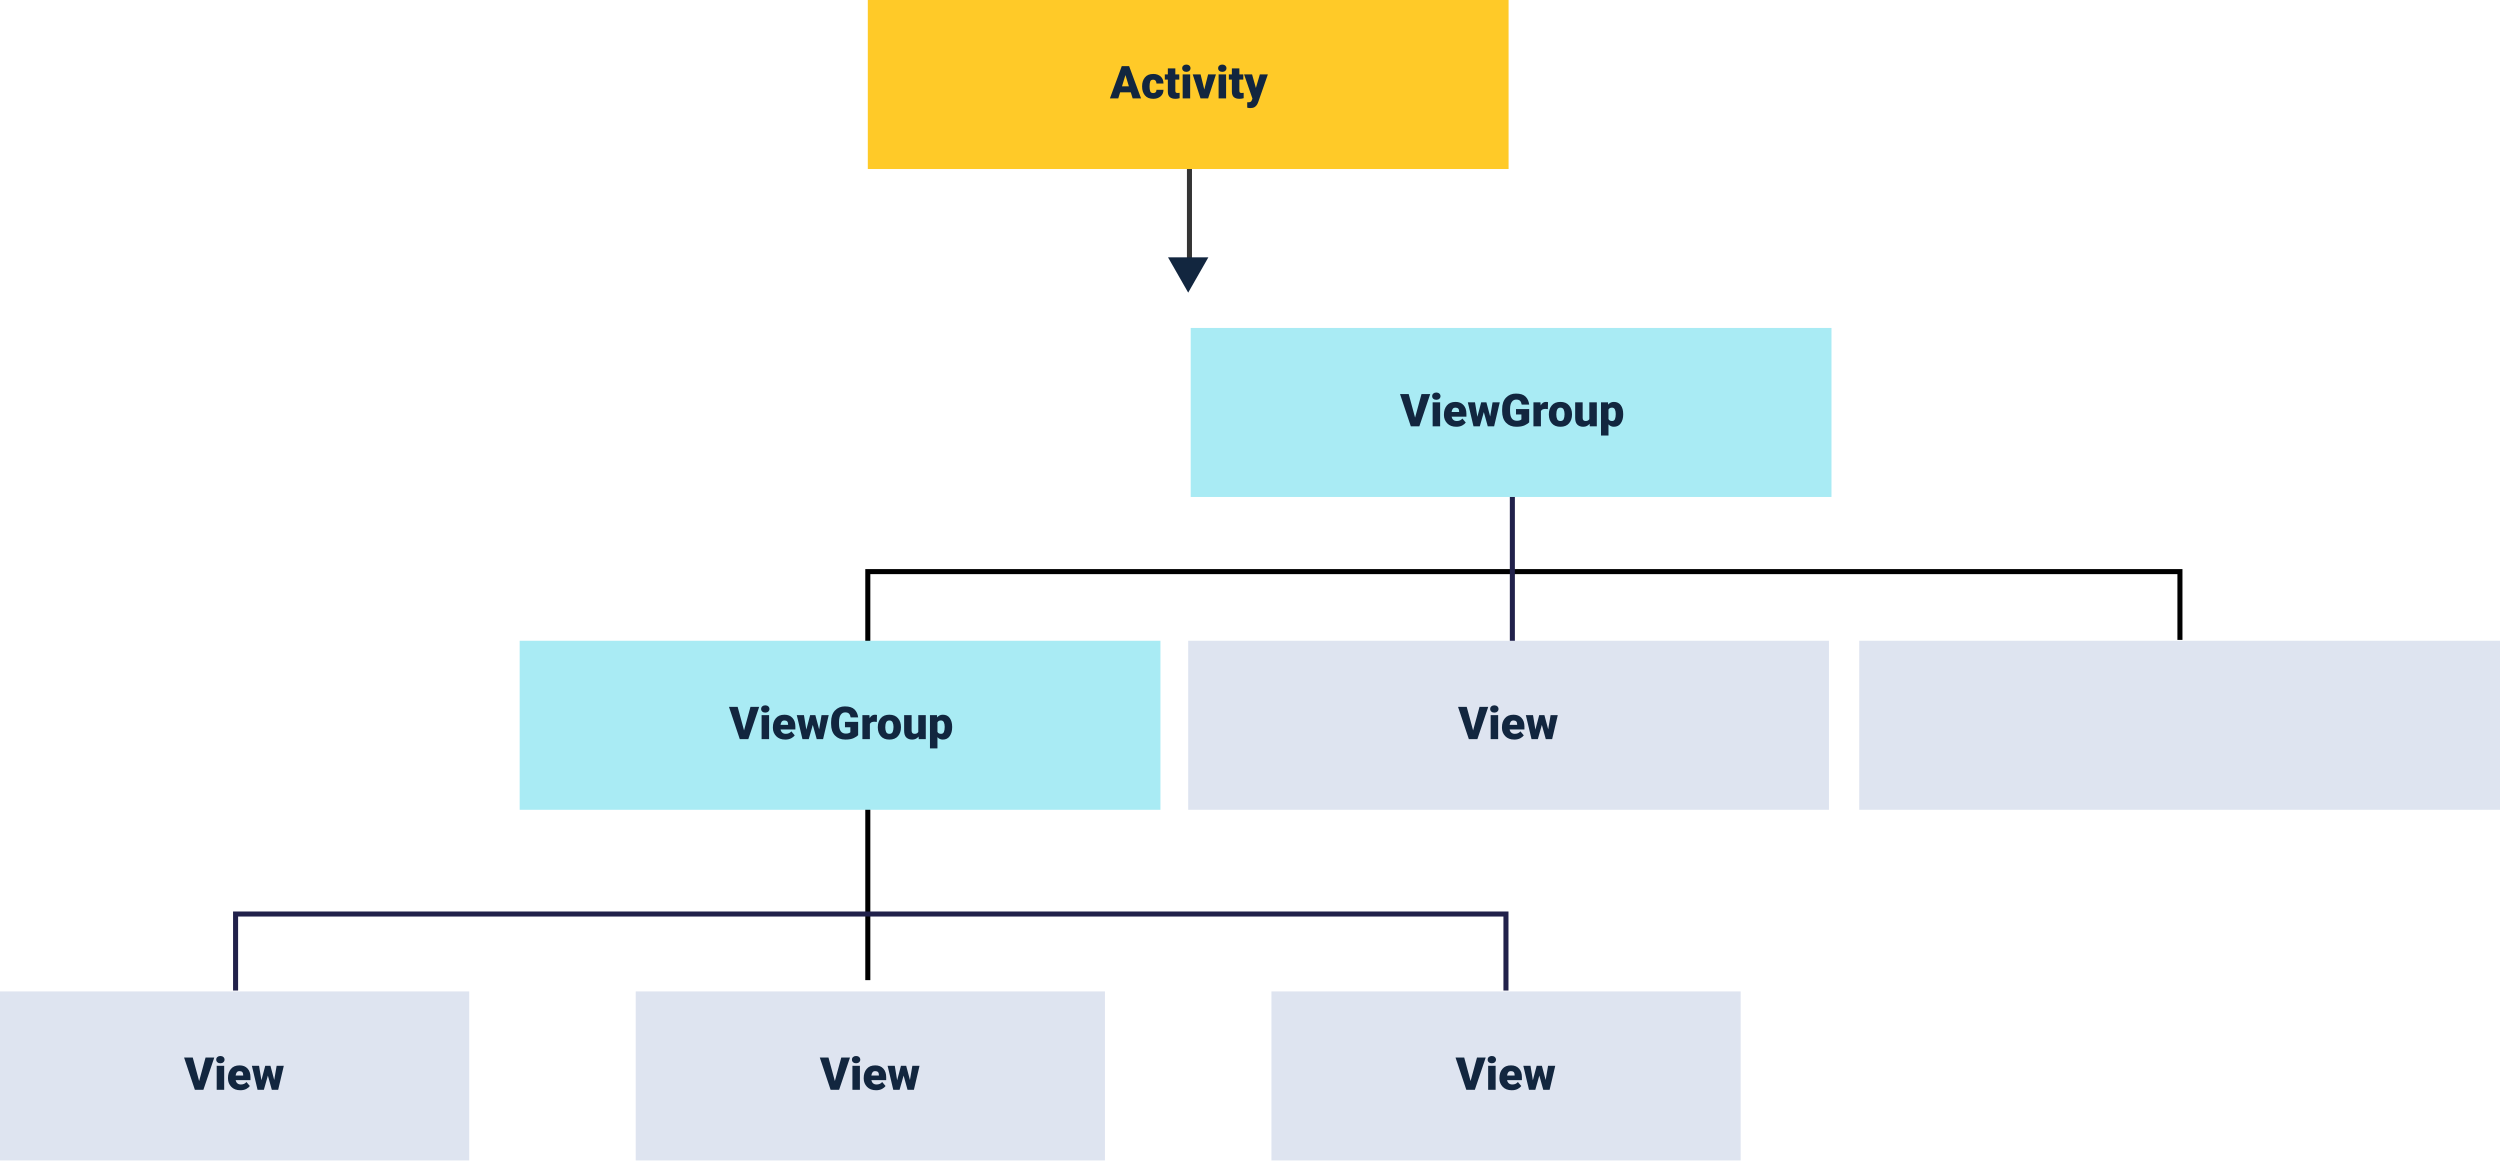
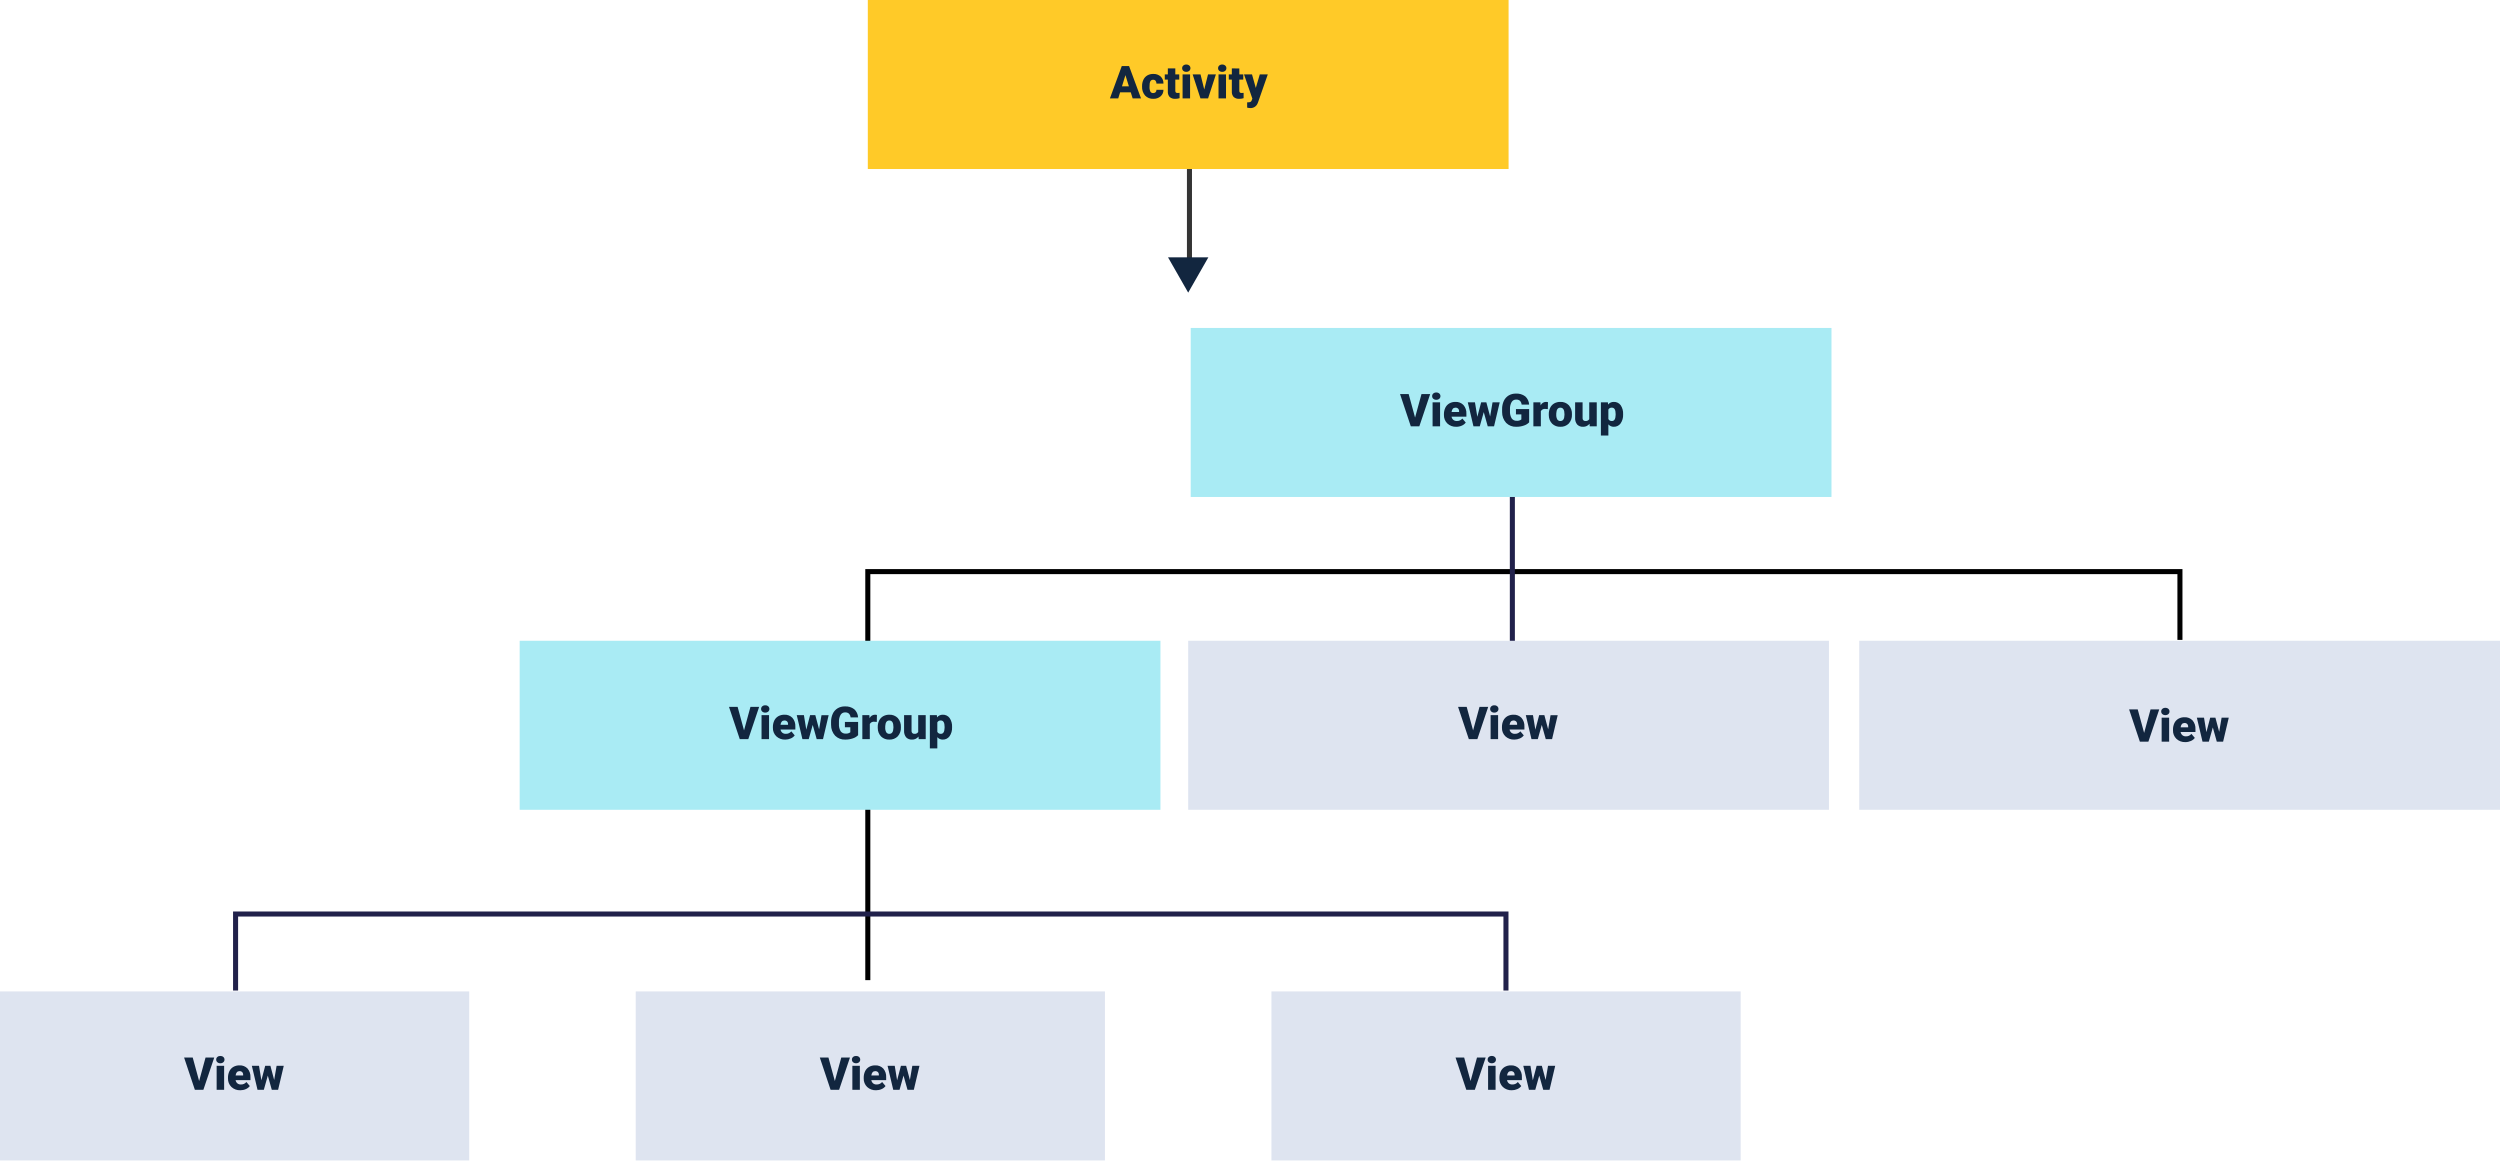
<svg xmlns="http://www.w3.org/2000/svg" width="991" height="460" viewBox="0 0 991 460">
-   <g id="Grupo_99906" data-name="Grupo 99906" transform="translate(-329 -872)">
-     <rect id="Rectángulo_33880" data-name="Rectángulo 33880" width="254" height="67" transform="translate(673 872)" fill="#ffca28" />
-     <text id="Activity" transform="translate(769 911)" fill="#12263f" font-size="18" font-family="Roboto-Black, Roboto" font-weight="800">
-       <tspan x="0" y="0">Activity</tspan>
-     </text>
+   <g id="Grupo_100259" data-name="Grupo 100259" transform="translate(-329 -872)">
+     <path id="Trazado_107314" data-name="Trazado 107314" d="M5.933-3.48,8.481-12.8h3.445L7.62,0H4.245L-.026-12.8H3.393ZM15.847,0H12.876V-9.51h2.971ZM12.7-11.971a1.334,1.334,0,0,1,.457-1.043,1.718,1.718,0,0,1,1.187-.407,1.718,1.718,0,0,1,1.187.407,1.334,1.334,0,0,1,.457,1.043,1.334,1.334,0,0,1-.457,1.043,1.718,1.718,0,0,1-1.187.407,1.718,1.718,0,0,1-1.187-.407A1.334,1.334,0,0,1,12.7-11.971ZM22.271.176a4.889,4.889,0,0,1-3.542-1.305,4.507,4.507,0,0,1-1.354-3.4v-.246a5.84,5.84,0,0,1,.541-2.575,3.955,3.955,0,0,1,1.578-1.727,4.763,4.763,0,0,1,2.461-.611,4.117,4.117,0,0,1,3.164,1.244,4.887,4.887,0,0,1,1.16,3.467v1.151H20.391a2.135,2.135,0,0,0,.694,1.257,2.066,2.066,0,0,0,1.389.457,2.662,2.662,0,0,0,2.2-.984l1.354,1.6A3.784,3.784,0,0,1,24.456-.277,5.3,5.3,0,0,1,22.271.176ZM21.938-7.4q-1.3,0-1.547,1.723h2.988v-.229a1.467,1.467,0,0,0-.36-1.1A1.434,1.434,0,0,0,21.938-7.4ZM35.684-3.9l.958-5.607H39.48L37.239,0h-2.5L33.161-5.643,31.579,0h-2.5L26.833-9.51h2.839l.94,5.739L32.124-9.51h2.065Z" transform="translate(1173 1165)" fill="#12263f" />
+     <path id="Trazado_107304" data-name="Trazado 107304" d="M0,0H254V67H0Z" transform="translate(673 872)" fill="#ffca28" />
+     <path id="Trazado_107305" data-name="Trazado 107305" d="M8.235-2.391H4.008L3.27,0h-3.3L4.667-12.8h2.9L12.3,0H8.982ZM4.746-4.772H7.5L6.117-9.211ZM17.112-2.109a1.317,1.317,0,0,0,.967-.338,1.241,1.241,0,0,0,.334-.945H21.19A3.288,3.288,0,0,1,20.07-.826a4.168,4.168,0,0,1-2.887,1,4.22,4.22,0,0,1-3.27-1.3,5.125,5.125,0,0,1-1.2-3.6v-.123A5.792,5.792,0,0,1,13.25-7.4a3.872,3.872,0,0,1,1.534-1.7,4.573,4.573,0,0,1,2.373-.593A4.116,4.116,0,0,1,20.1-8.657a3.647,3.647,0,0,1,1.09,2.786H18.413A1.626,1.626,0,0,0,18.053-7a1.244,1.244,0,0,0-.967-.4q-1.151,0-1.345,1.468a10.357,10.357,0,0,0-.062,1.283,4.068,4.068,0,0,0,.343,1.986A1.187,1.187,0,0,0,17.112-2.109Zm8.78-9.765V-9.51h1.564v2.057H25.893V-3.1a1.111,1.111,0,0,0,.193.747,1.037,1.037,0,0,0,.765.211,4.345,4.345,0,0,0,.738-.053V-.079a5.466,5.466,0,0,1-1.67.255A3.1,3.1,0,0,1,23.66-.545a2.954,2.954,0,0,1-.729-2.188v-4.72H21.718V-9.51h1.213v-2.364ZM31.746,0H28.775V-9.51h2.971ZM28.6-11.971a1.334,1.334,0,0,1,.457-1.043,1.718,1.718,0,0,1,1.187-.407,1.718,1.718,0,0,1,1.187.407,1.334,1.334,0,0,1,.457,1.043,1.334,1.334,0,0,1-.457,1.043,1.718,1.718,0,0,1-1.187.407,1.718,1.718,0,0,1-1.187-.407A1.334,1.334,0,0,1,28.6-11.971Zm8.763,8.446,1.5-5.985h3.12L38.883,0H35.859l-3.1-9.51h3.129ZM45.993,0H43.022V-9.51h2.971ZM42.847-11.971a1.334,1.334,0,0,1,.457-1.043,1.718,1.718,0,0,1,1.187-.407,1.718,1.718,0,0,1,1.187.407,1.334,1.334,0,0,1,.457,1.043,1.334,1.334,0,0,1-.457,1.043,1.718,1.718,0,0,1-1.187.407,1.718,1.718,0,0,1-1.187-.407A1.334,1.334,0,0,1,42.847-11.971Zm8.42.1V-9.51h1.564v2.057H51.267V-3.1a1.111,1.111,0,0,0,.193.747,1.037,1.037,0,0,0,.765.211,4.345,4.345,0,0,0,.738-.053V-.079a5.466,5.466,0,0,1-1.67.255,3.1,3.1,0,0,1-2.259-.721A2.954,2.954,0,0,1,48.3-2.733v-4.72H47.092V-9.51H48.3v-2.364ZM57.8-4.148,59.379-9.51h3.173l-3.876,11.1-.167.4a2.944,2.944,0,0,1-2.918,1.846,4.642,4.642,0,0,1-1.222-.175V1.556h.387a2.026,2.026,0,0,0,.954-.18A1.094,1.094,0,0,0,56.2.729L56.435.1,53.13-9.51h3.164Z" transform="translate(769 911)" fill="#12263f" />
    <path id="Trazado_106995" data-name="Trazado 106995" d="M-6933-10745.391v42.164" transform="translate(7733.5 11684.391)" fill="none" stroke="#343434" stroke-width="2" />
-     <path id="Polígono_4" data-name="Polígono 4" d="M8,0l8,14H0Z" transform="translate(808 988) rotate(180)" fill="#12263f" />
-     <rect id="Rectángulo_33881" data-name="Rectángulo 33881" width="254" height="67" transform="translate(801 1002)" fill="#a9ebf4" />
-     <text id="ViewGroup" transform="translate(884 1041)" fill="#12263f" font-size="18" font-family="Roboto-Black, Roboto" font-weight="800">
-       <tspan x="0" y="0">ViewGroup</tspan>
-     </text>
+     <path id="Trazado_107306" data-name="Trazado 107306" d="M8,0l8,14H0Z" transform="translate(808 988) rotate(180)" fill="#12263f" />
+     <path id="Trazado_107307" data-name="Trazado 107307" d="M0,0H254V67H0Z" transform="translate(801 1002)" fill="#a9ebf4" />
+     <path id="Trazado_107308" data-name="Trazado 107308" d="M5.933-3.48,8.481-12.8h3.445L7.62,0H4.245L-.026-12.8H3.393ZM15.847,0H12.876V-9.51h2.971ZM12.7-11.971a1.334,1.334,0,0,1,.457-1.043,1.718,1.718,0,0,1,1.187-.407,1.718,1.718,0,0,1,1.187.407,1.334,1.334,0,0,1,.457,1.043,1.334,1.334,0,0,1-.457,1.043,1.718,1.718,0,0,1-1.187.407,1.718,1.718,0,0,1-1.187-.407A1.334,1.334,0,0,1,12.7-11.971ZM22.271.176a4.889,4.889,0,0,1-3.542-1.305,4.507,4.507,0,0,1-1.354-3.4v-.246a5.84,5.84,0,0,1,.541-2.575,3.955,3.955,0,0,1,1.578-1.727,4.763,4.763,0,0,1,2.461-.611,4.117,4.117,0,0,1,3.164,1.244,4.887,4.887,0,0,1,1.16,3.467v1.151H20.391a2.135,2.135,0,0,0,.694,1.257,2.066,2.066,0,0,0,1.389.457,2.662,2.662,0,0,0,2.2-.984l1.354,1.6A3.784,3.784,0,0,1,24.456-.277,5.3,5.3,0,0,1,22.271.176ZM21.938-7.4q-1.3,0-1.547,1.723h2.988v-.229a1.467,1.467,0,0,0-.36-1.1A1.434,1.434,0,0,0,21.938-7.4ZM35.684-3.9l.958-5.607H39.48L37.239,0h-2.5L33.161-5.643,31.579,0h-2.5L26.833-9.51h2.839l.94,5.739L32.124-9.51h2.065Zm15.469,2.32A4.96,4.96,0,0,1,49.069-.308a8.984,8.984,0,0,1-3.006.483,5.36,5.36,0,0,1-4.017-1.538,6.226,6.226,0,0,1-1.608-4.28L40.43-6.75a7.637,7.637,0,0,1,.668-3.3,4.96,4.96,0,0,1,1.912-2.171,5.407,5.407,0,0,1,2.878-.76A5.669,5.669,0,0,1,49.6-11.887a4.637,4.637,0,0,1,1.542,3.265H48.173a2.426,2.426,0,0,0-.686-1.529,2.212,2.212,0,0,0-1.494-.457,2.013,2.013,0,0,0-1.793.984,5.256,5.256,0,0,0-.642,2.813v.773a5.145,5.145,0,0,0,.655,2.878,2.316,2.316,0,0,0,2.061.962,2.592,2.592,0,0,0,1.793-.536V-4.72H45.923V-6.838h5.229Zm7.409-5.247-.976-.07a1.752,1.752,0,0,0-1.793.879V0H52.831V-9.51h2.777l.1,1.222a2.294,2.294,0,0,1,2.083-1.4,2.888,2.888,0,0,1,.826.105Zm.378,1.986a5.613,5.613,0,0,1,.554-2.536,3.96,3.96,0,0,1,1.591-1.709,4.791,4.791,0,0,1,2.435-.6,4.373,4.373,0,0,1,3.366,1.323,5.076,5.076,0,0,1,1.23,3.6v.105A4.925,4.925,0,0,1,66.88-1.129,4.384,4.384,0,0,1,63.536.176a4.434,4.434,0,0,1-3.261-1.217,4.761,4.761,0,0,1-1.327-3.3Zm2.962.185a3.538,3.538,0,0,0,.413,1.934,1.376,1.376,0,0,0,1.222.615q1.582,0,1.617-2.435v-.3q0-2.558-1.635-2.558-1.485,0-1.608,2.206Zm13.184,3.63a3.054,3.054,0,0,1-2.54,1.2,3,3,0,0,1-2.369-.91,3.826,3.826,0,0,1-.8-2.615V-9.51h2.962v6.179a1.065,1.065,0,0,0,1.187,1.222,1.548,1.548,0,0,0,1.45-.729V-9.51H77.95V0H75.173ZM88.4-4.685a5.735,5.735,0,0,1-1,3.538A3.2,3.2,0,0,1,84.709.176a2.742,2.742,0,0,1-2.153-.958V3.656H79.594V-9.51h2.769l.088.879a2.742,2.742,0,0,1,2.241-1.055,3.224,3.224,0,0,1,2.733,1.3A5.805,5.805,0,0,1,88.4-4.825Zm-2.962-.185q0-2.531-1.477-2.531a1.394,1.394,0,0,0-1.406.756V-2.9a1.439,1.439,0,0,0,1.424.791q1.415,0,1.459-2.443Z" transform="translate(884 1041)" fill="#12263f" />
    <path id="Trazado_106996" data-name="Trazado 106996" d="M-7054-10432.474v-161.94h520.127v27.068" transform="translate(7727 11693)" fill="none" stroke="#000" stroke-width="2" />
    <path id="Trazado_106997" data-name="Trazado 106997" d="M-6798.5-10631v66.67" transform="translate(7727 11700)" fill="none" stroke="#21214b" stroke-width="2" />
-     <rect id="Rectángulo_33882" data-name="Rectángulo 33882" width="254" height="67" transform="translate(535 1126)" fill="#a9ebf4" />
-     <text id="ViewGroup-2" data-name="ViewGroup" transform="translate(618 1165)" fill="#12263f" font-size="18" font-family="Roboto-Black, Roboto" font-weight="800">
-       <tspan x="0" y="0">ViewGroup</tspan>
-     </text>
-     <rect id="Rectángulo_33883" data-name="Rectángulo 33883" width="254" height="67" transform="translate(800 1126)" fill="#dee4f0" />
-     <text id="View" transform="translate(907 1165)" fill="#12263f" font-size="18" font-family="Roboto-Black, Roboto" font-weight="800">
-       <tspan x="0" y="0">View</tspan>
-     </text>
-     <rect id="Rectángulo_33884" data-name="Rectángulo 33884" width="254" height="67" transform="translate(1066 1126)" fill="#dee4f0" />
+     <path id="Trazado_107309" data-name="Trazado 107309" d="M0,0H254V67H0Z" transform="translate(535 1126)" fill="#a9ebf4" />
+     <path id="Trazado_107310" data-name="Trazado 107310" d="M5.933-3.48,8.481-12.8h3.445L7.62,0H4.245L-.026-12.8H3.393ZM15.847,0H12.876V-9.51h2.971ZM12.7-11.971a1.334,1.334,0,0,1,.457-1.043,1.718,1.718,0,0,1,1.187-.407,1.718,1.718,0,0,1,1.187.407,1.334,1.334,0,0,1,.457,1.043,1.334,1.334,0,0,1-.457,1.043,1.718,1.718,0,0,1-1.187.407,1.718,1.718,0,0,1-1.187-.407A1.334,1.334,0,0,1,12.7-11.971ZM22.271.176a4.889,4.889,0,0,1-3.542-1.305,4.507,4.507,0,0,1-1.354-3.4v-.246a5.84,5.84,0,0,1,.541-2.575,3.955,3.955,0,0,1,1.578-1.727,4.763,4.763,0,0,1,2.461-.611,4.117,4.117,0,0,1,3.164,1.244,4.887,4.887,0,0,1,1.16,3.467v1.151H20.391a2.135,2.135,0,0,0,.694,1.257,2.066,2.066,0,0,0,1.389.457,2.662,2.662,0,0,0,2.2-.984l1.354,1.6A3.784,3.784,0,0,1,24.456-.277,5.3,5.3,0,0,1,22.271.176ZM21.938-7.4q-1.3,0-1.547,1.723h2.988v-.229a1.467,1.467,0,0,0-.36-1.1A1.434,1.434,0,0,0,21.938-7.4ZM35.684-3.9l.958-5.607H39.48L37.239,0h-2.5L33.161-5.643,31.579,0h-2.5L26.833-9.51h2.839l.94,5.739L32.124-9.51h2.065Zm15.469,2.32A4.96,4.96,0,0,1,49.069-.308a8.984,8.984,0,0,1-3.006.483,5.36,5.36,0,0,1-4.017-1.538,6.226,6.226,0,0,1-1.608-4.28L40.43-6.75a7.637,7.637,0,0,1,.668-3.3,4.96,4.96,0,0,1,1.912-2.171,5.407,5.407,0,0,1,2.878-.76A5.669,5.669,0,0,1,49.6-11.887a4.637,4.637,0,0,1,1.542,3.265H48.173a2.426,2.426,0,0,0-.686-1.529,2.212,2.212,0,0,0-1.494-.457,2.013,2.013,0,0,0-1.793.984,5.256,5.256,0,0,0-.642,2.813v.773a5.145,5.145,0,0,0,.655,2.878,2.316,2.316,0,0,0,2.061.962,2.592,2.592,0,0,0,1.793-.536V-4.72H45.923V-6.838h5.229Zm7.409-5.247-.976-.07a1.752,1.752,0,0,0-1.793.879V0H52.831V-9.51h2.777l.1,1.222a2.294,2.294,0,0,1,2.083-1.4,2.888,2.888,0,0,1,.826.105Zm.378,1.986a5.613,5.613,0,0,1,.554-2.536,3.96,3.96,0,0,1,1.591-1.709,4.791,4.791,0,0,1,2.435-.6,4.373,4.373,0,0,1,3.366,1.323,5.076,5.076,0,0,1,1.23,3.6v.105A4.925,4.925,0,0,1,66.88-1.129,4.384,4.384,0,0,1,63.536.176a4.434,4.434,0,0,1-3.261-1.217,4.761,4.761,0,0,1-1.327-3.3Zm2.962.185a3.538,3.538,0,0,0,.413,1.934,1.376,1.376,0,0,0,1.222.615q1.582,0,1.617-2.435v-.3q0-2.558-1.635-2.558-1.485,0-1.608,2.206Zm13.184,3.63a3.054,3.054,0,0,1-2.54,1.2,3,3,0,0,1-2.369-.91,3.826,3.826,0,0,1-.8-2.615V-9.51h2.962v6.179a1.065,1.065,0,0,0,1.187,1.222,1.548,1.548,0,0,0,1.45-.729V-9.51H77.95V0H75.173ZM88.4-4.685a5.735,5.735,0,0,1-1,3.538A3.2,3.2,0,0,1,84.709.176a2.742,2.742,0,0,1-2.153-.958V3.656H79.594V-9.51h2.769l.088.879a2.742,2.742,0,0,1,2.241-1.055,3.224,3.224,0,0,1,2.733,1.3A5.805,5.805,0,0,1,88.4-4.825Zm-2.962-.185q0-2.531-1.477-2.531a1.394,1.394,0,0,0-1.406.756V-2.9a1.439,1.439,0,0,0,1.424.791q1.415,0,1.459-2.443Z" transform="translate(618 1165)" fill="#12263f" />
+     <path id="Trazado_107311" data-name="Trazado 107311" d="M0,0H254V67H0Z" transform="translate(800 1126)" fill="#dee4f0" />
+     <path id="Trazado_107312" data-name="Trazado 107312" d="M5.933-3.48,8.481-12.8h3.445L7.62,0H4.245L-.026-12.8H3.393ZM15.847,0H12.876V-9.51h2.971ZM12.7-11.971a1.334,1.334,0,0,1,.457-1.043,1.718,1.718,0,0,1,1.187-.407,1.718,1.718,0,0,1,1.187.407,1.334,1.334,0,0,1,.457,1.043,1.334,1.334,0,0,1-.457,1.043,1.718,1.718,0,0,1-1.187.407,1.718,1.718,0,0,1-1.187-.407A1.334,1.334,0,0,1,12.7-11.971ZM22.271.176a4.889,4.889,0,0,1-3.542-1.305,4.507,4.507,0,0,1-1.354-3.4v-.246a5.84,5.84,0,0,1,.541-2.575,3.955,3.955,0,0,1,1.578-1.727,4.763,4.763,0,0,1,2.461-.611,4.117,4.117,0,0,1,3.164,1.244,4.887,4.887,0,0,1,1.16,3.467v1.151H20.391a2.135,2.135,0,0,0,.694,1.257,2.066,2.066,0,0,0,1.389.457,2.662,2.662,0,0,0,2.2-.984l1.354,1.6A3.784,3.784,0,0,1,24.456-.277,5.3,5.3,0,0,1,22.271.176ZM21.938-7.4q-1.3,0-1.547,1.723h2.988v-.229a1.467,1.467,0,0,0-.36-1.1A1.434,1.434,0,0,0,21.938-7.4ZM35.684-3.9l.958-5.607H39.48L37.239,0h-2.5L33.161-5.643,31.579,0h-2.5L26.833-9.51h2.839l.94,5.739L32.124-9.51h2.065Z" transform="translate(907 1165)" fill="#12263f" />
+     <path id="Trazado_107313" data-name="Trazado 107313" d="M0,0H254V67H0Z" transform="translate(1066 1126)" fill="#dee4f0" />
    <path id="Trazado_106998" data-name="Trazado 106998" d="M-7304.615-10435.354v-30.33h503.576v30.33" transform="translate(7727 11700)" fill="none" stroke="#21214b" stroke-width="2" />
-     <rect id="Rectángulo_33885" data-name="Rectángulo 33885" width="186" height="67" transform="translate(329 1265)" fill="#dee4f0" />
-     <text id="View-2" data-name="View" transform="translate(402 1304)" fill="#12263f" font-size="18" font-family="Roboto-Black, Roboto" font-weight="800">
-       <tspan x="0" y="0">View</tspan>
-     </text>
-     <rect id="Rectángulo_33886" data-name="Rectángulo 33886" width="186" height="67" transform="translate(581 1265)" fill="#dee4f0" />
-     <text id="View-3" data-name="View" transform="translate(654 1304)" fill="#12263f" font-size="18" font-family="Roboto-Black, Roboto" font-weight="800">
-       <tspan x="0" y="0">View</tspan>
-     </text>
-     <rect id="Rectángulo_33887" data-name="Rectángulo 33887" width="186" height="67" transform="translate(833 1265)" fill="#dee4f0" />
-     <text id="View-4" data-name="View" transform="translate(906 1304)" fill="#12263f" font-size="18" font-family="Roboto-Black, Roboto" font-weight="800">
-       <tspan x="0" y="0">View</tspan>
-     </text>
+     <path id="Trazado_107316" data-name="Trazado 107316" d="M0,0H186V67H0Z" transform="translate(329 1265)" fill="#dee4f0" />
+     <path id="Trazado_107319" data-name="Trazado 107319" d="M5.933-3.48,8.481-12.8h3.445L7.62,0H4.245L-.026-12.8H3.393ZM15.847,0H12.876V-9.51h2.971ZM12.7-11.971a1.334,1.334,0,0,1,.457-1.043,1.718,1.718,0,0,1,1.187-.407,1.718,1.718,0,0,1,1.187.407,1.334,1.334,0,0,1,.457,1.043,1.334,1.334,0,0,1-.457,1.043,1.718,1.718,0,0,1-1.187.407,1.718,1.718,0,0,1-1.187-.407A1.334,1.334,0,0,1,12.7-11.971ZM22.271.176a4.889,4.889,0,0,1-3.542-1.305,4.507,4.507,0,0,1-1.354-3.4v-.246a5.84,5.84,0,0,1,.541-2.575,3.955,3.955,0,0,1,1.578-1.727,4.763,4.763,0,0,1,2.461-.611,4.117,4.117,0,0,1,3.164,1.244,4.887,4.887,0,0,1,1.16,3.467v1.151H20.391a2.135,2.135,0,0,0,.694,1.257,2.066,2.066,0,0,0,1.389.457,2.662,2.662,0,0,0,2.2-.984l1.354,1.6A3.784,3.784,0,0,1,24.456-.277,5.3,5.3,0,0,1,22.271.176ZM21.938-7.4q-1.3,0-1.547,1.723h2.988v-.229a1.467,1.467,0,0,0-.36-1.1A1.434,1.434,0,0,0,21.938-7.4ZM35.684-3.9l.958-5.607H39.48L37.239,0h-2.5L33.161-5.643,31.579,0h-2.5L26.833-9.51h2.839l.94,5.739L32.124-9.51h2.065Z" transform="translate(402 1304)" fill="#12263f" />
+     <path id="Trazado_107317" data-name="Trazado 107317" d="M0,0H186V67H0Z" transform="translate(581 1265)" fill="#dee4f0" />
+     <path id="Trazado_107320" data-name="Trazado 107320" d="M5.933-3.48,8.481-12.8h3.445L7.62,0H4.245L-.026-12.8H3.393ZM15.847,0H12.876V-9.51h2.971ZM12.7-11.971a1.334,1.334,0,0,1,.457-1.043,1.718,1.718,0,0,1,1.187-.407,1.718,1.718,0,0,1,1.187.407,1.334,1.334,0,0,1,.457,1.043,1.334,1.334,0,0,1-.457,1.043,1.718,1.718,0,0,1-1.187.407,1.718,1.718,0,0,1-1.187-.407A1.334,1.334,0,0,1,12.7-11.971ZM22.271.176a4.889,4.889,0,0,1-3.542-1.305,4.507,4.507,0,0,1-1.354-3.4v-.246a5.84,5.84,0,0,1,.541-2.575,3.955,3.955,0,0,1,1.578-1.727,4.763,4.763,0,0,1,2.461-.611,4.117,4.117,0,0,1,3.164,1.244,4.887,4.887,0,0,1,1.16,3.467v1.151H20.391a2.135,2.135,0,0,0,.694,1.257,2.066,2.066,0,0,0,1.389.457,2.662,2.662,0,0,0,2.2-.984l1.354,1.6A3.784,3.784,0,0,1,24.456-.277,5.3,5.3,0,0,1,22.271.176ZM21.938-7.4q-1.3,0-1.547,1.723h2.988v-.229a1.467,1.467,0,0,0-.36-1.1A1.434,1.434,0,0,0,21.938-7.4ZM35.684-3.9l.958-5.607H39.48L37.239,0h-2.5L33.161-5.643,31.579,0h-2.5L26.833-9.51h2.839l.94,5.739L32.124-9.51h2.065Z" transform="translate(654 1304)" fill="#12263f" />
+     <path id="Trazado_107318" data-name="Trazado 107318" d="M0,0H186V67H0Z" transform="translate(833 1265)" fill="#dee4f0" />
+     <path id="Trazado_107321" data-name="Trazado 107321" d="M5.933-3.48,8.481-12.8h3.445L7.62,0H4.245L-.026-12.8H3.393ZM15.847,0H12.876V-9.51h2.971ZM12.7-11.971a1.334,1.334,0,0,1,.457-1.043,1.718,1.718,0,0,1,1.187-.407,1.718,1.718,0,0,1,1.187.407,1.334,1.334,0,0,1,.457,1.043,1.334,1.334,0,0,1-.457,1.043,1.718,1.718,0,0,1-1.187.407,1.718,1.718,0,0,1-1.187-.407A1.334,1.334,0,0,1,12.7-11.971ZM22.271.176a4.889,4.889,0,0,1-3.542-1.305,4.507,4.507,0,0,1-1.354-3.4v-.246a5.84,5.84,0,0,1,.541-2.575,3.955,3.955,0,0,1,1.578-1.727,4.763,4.763,0,0,1,2.461-.611,4.117,4.117,0,0,1,3.164,1.244,4.887,4.887,0,0,1,1.16,3.467v1.151H20.391a2.135,2.135,0,0,0,.694,1.257,2.066,2.066,0,0,0,1.389.457,2.662,2.662,0,0,0,2.2-.984l1.354,1.6A3.784,3.784,0,0,1,24.456-.277,5.3,5.3,0,0,1,22.271.176ZM21.938-7.4q-1.3,0-1.547,1.723h2.988v-.229a1.467,1.467,0,0,0-.36-1.1A1.434,1.434,0,0,0,21.938-7.4ZM35.684-3.9l.958-5.607H39.48L37.239,0h-2.5L33.161-5.643,31.579,0h-2.5L26.833-9.51h2.839l.94,5.739L32.124-9.51h2.065Z" transform="translate(906 1304)" fill="#12263f" />
+     <path id="Trazado_107315" data-name="Trazado 107315" d="M5.933-3.48,8.481-12.8h3.445L7.62,0H4.245L-.026-12.8H3.393ZM15.847,0H12.876V-9.51h2.971ZM12.7-11.971a1.334,1.334,0,0,1,.457-1.043,1.718,1.718,0,0,1,1.187-.407,1.718,1.718,0,0,1,1.187.407,1.334,1.334,0,0,1,.457,1.043,1.334,1.334,0,0,1-.457,1.043,1.718,1.718,0,0,1-1.187.407,1.718,1.718,0,0,1-1.187-.407A1.334,1.334,0,0,1,12.7-11.971ZM22.271.176a4.889,4.889,0,0,1-3.542-1.305,4.507,4.507,0,0,1-1.354-3.4v-.246a5.84,5.84,0,0,1,.541-2.575,3.955,3.955,0,0,1,1.578-1.727,4.763,4.763,0,0,1,2.461-.611,4.117,4.117,0,0,1,3.164,1.244,4.887,4.887,0,0,1,1.16,3.467v1.151H20.391a2.135,2.135,0,0,0,.694,1.257,2.066,2.066,0,0,0,1.389.457,2.662,2.662,0,0,0,2.2-.984l1.354,1.6A3.784,3.784,0,0,1,24.456-.277,5.3,5.3,0,0,1,22.271.176ZM21.938-7.4q-1.3,0-1.547,1.723h2.988v-.229a1.467,1.467,0,0,0-.36-1.1A1.434,1.434,0,0,0,21.938-7.4ZM35.684-3.9l.958-5.607H39.48L37.239,0h-2.5L33.161-5.643,31.579,0h-2.5L26.833-9.51h2.839l.94,5.739L32.124-9.51h2.065Z" transform="translate(1173 1166)" fill="#12263f" />
  </g>
</svg>
